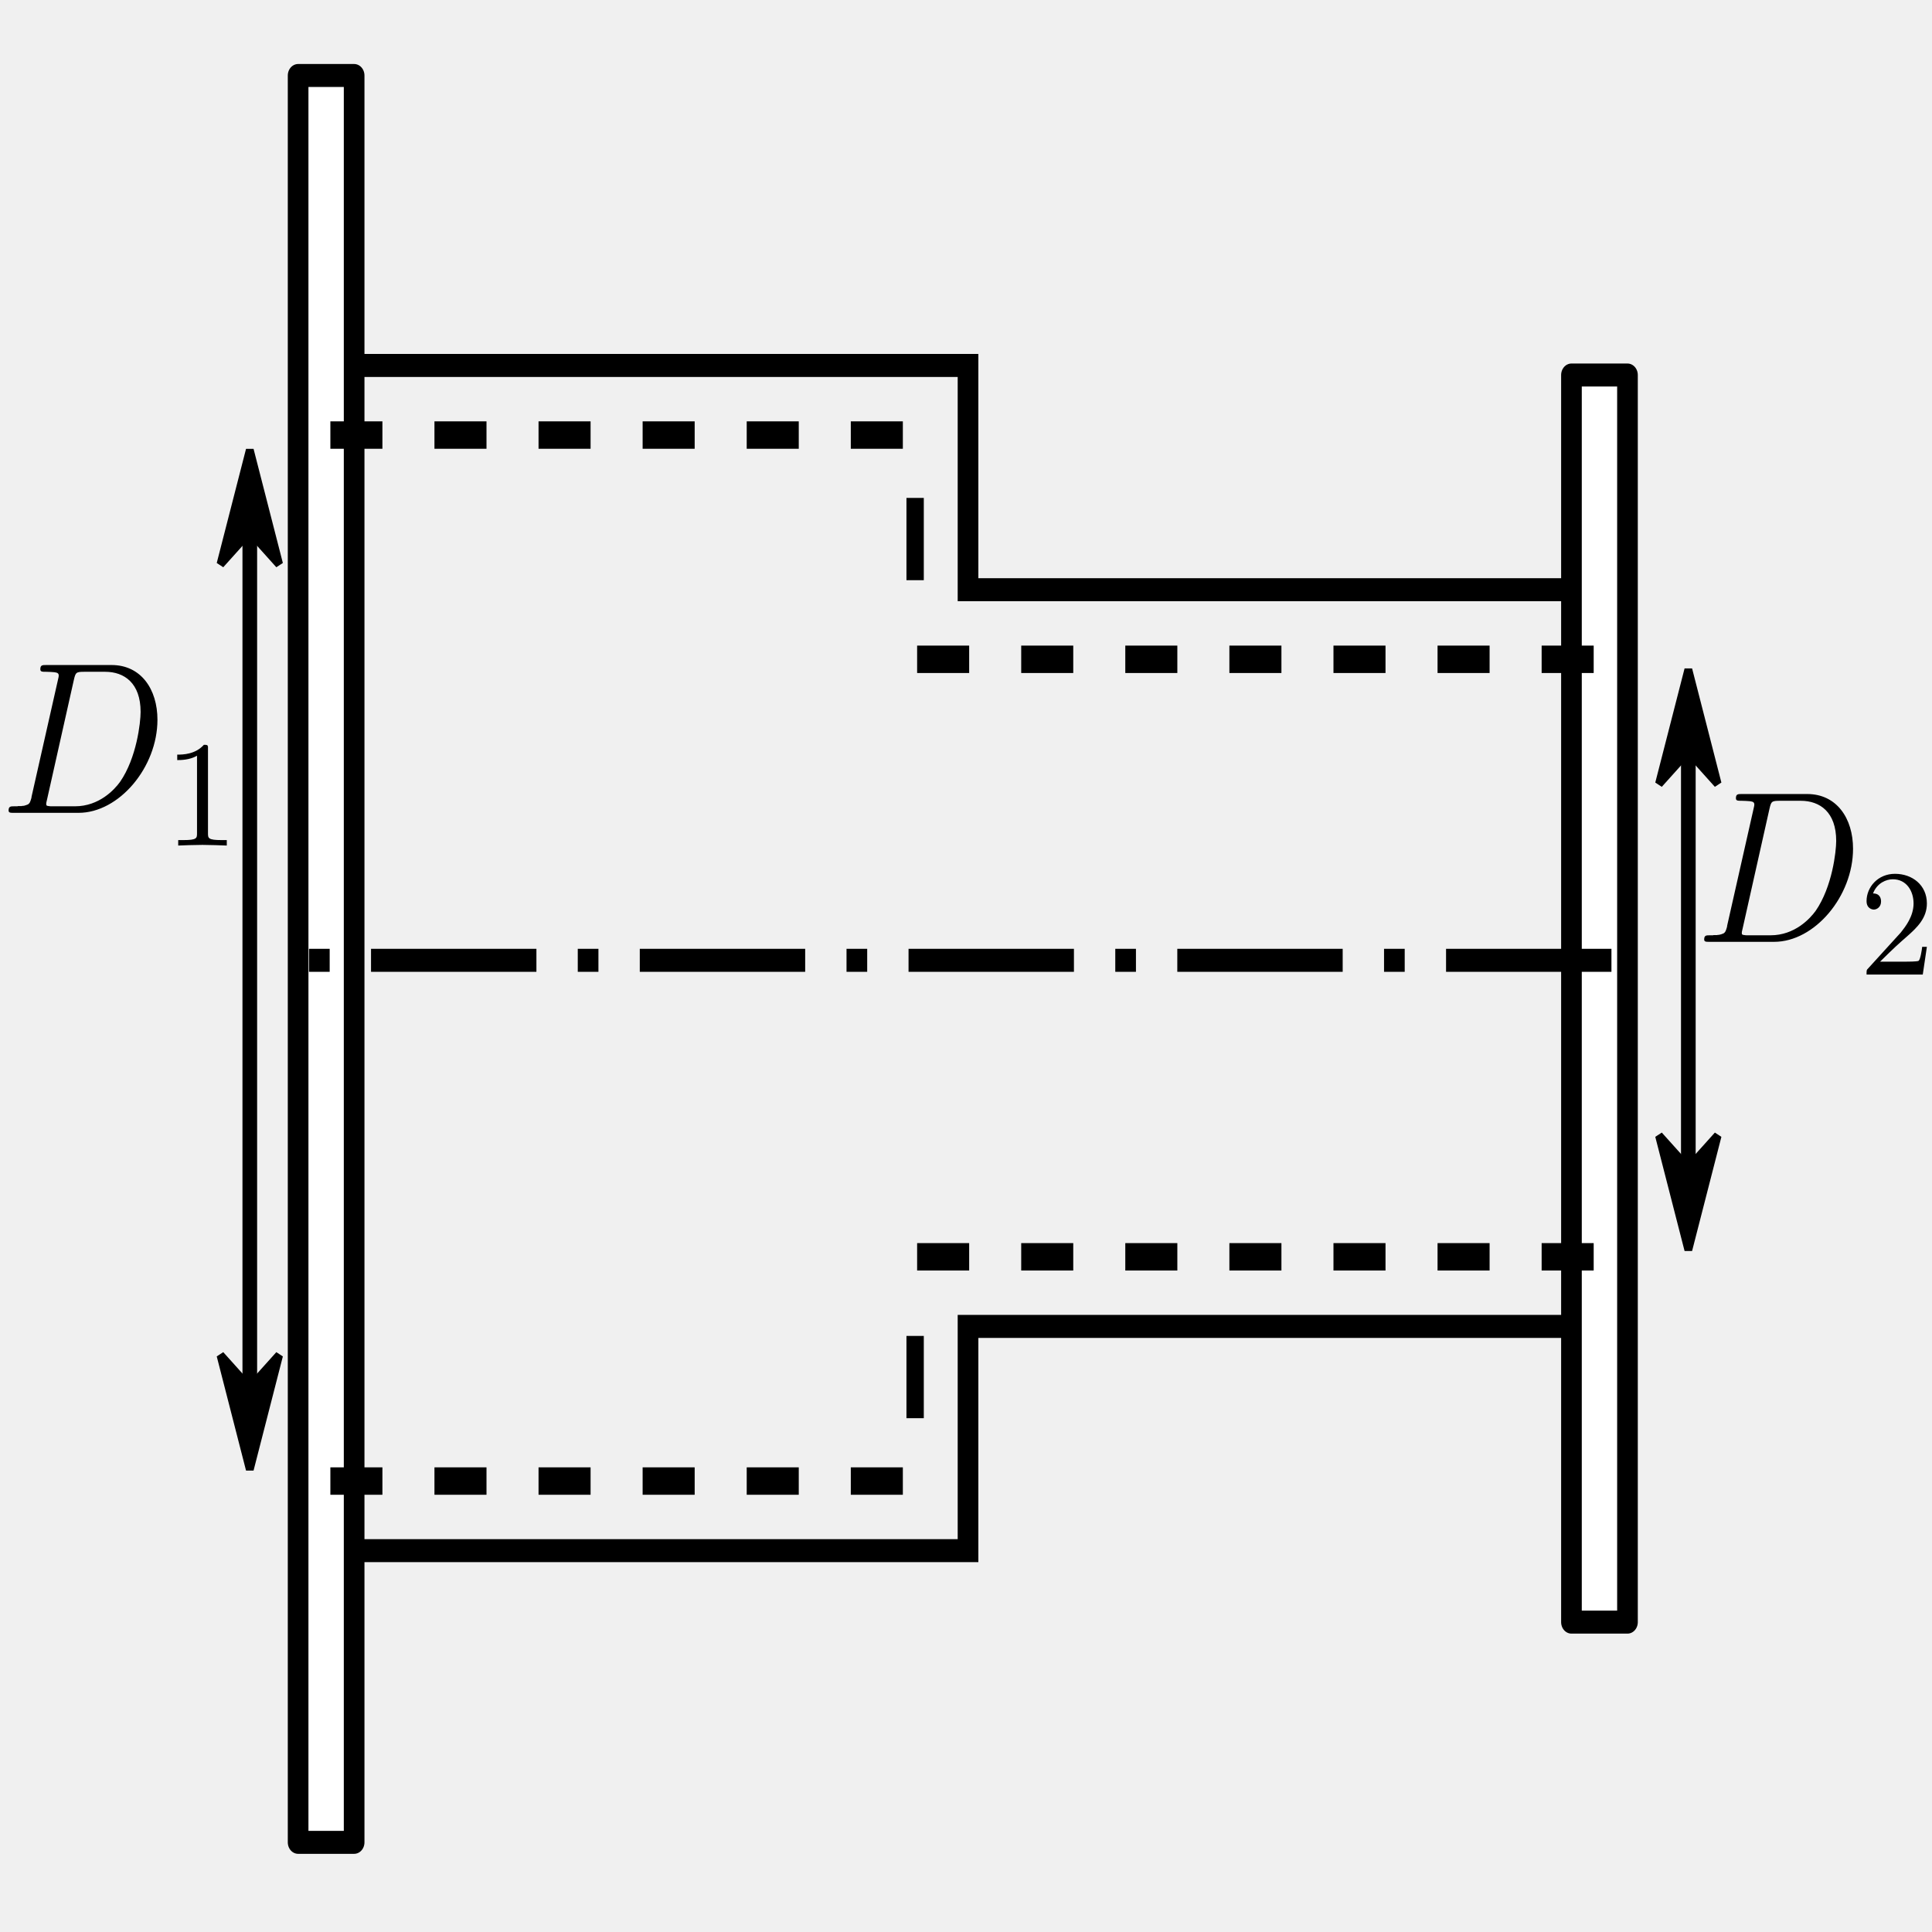
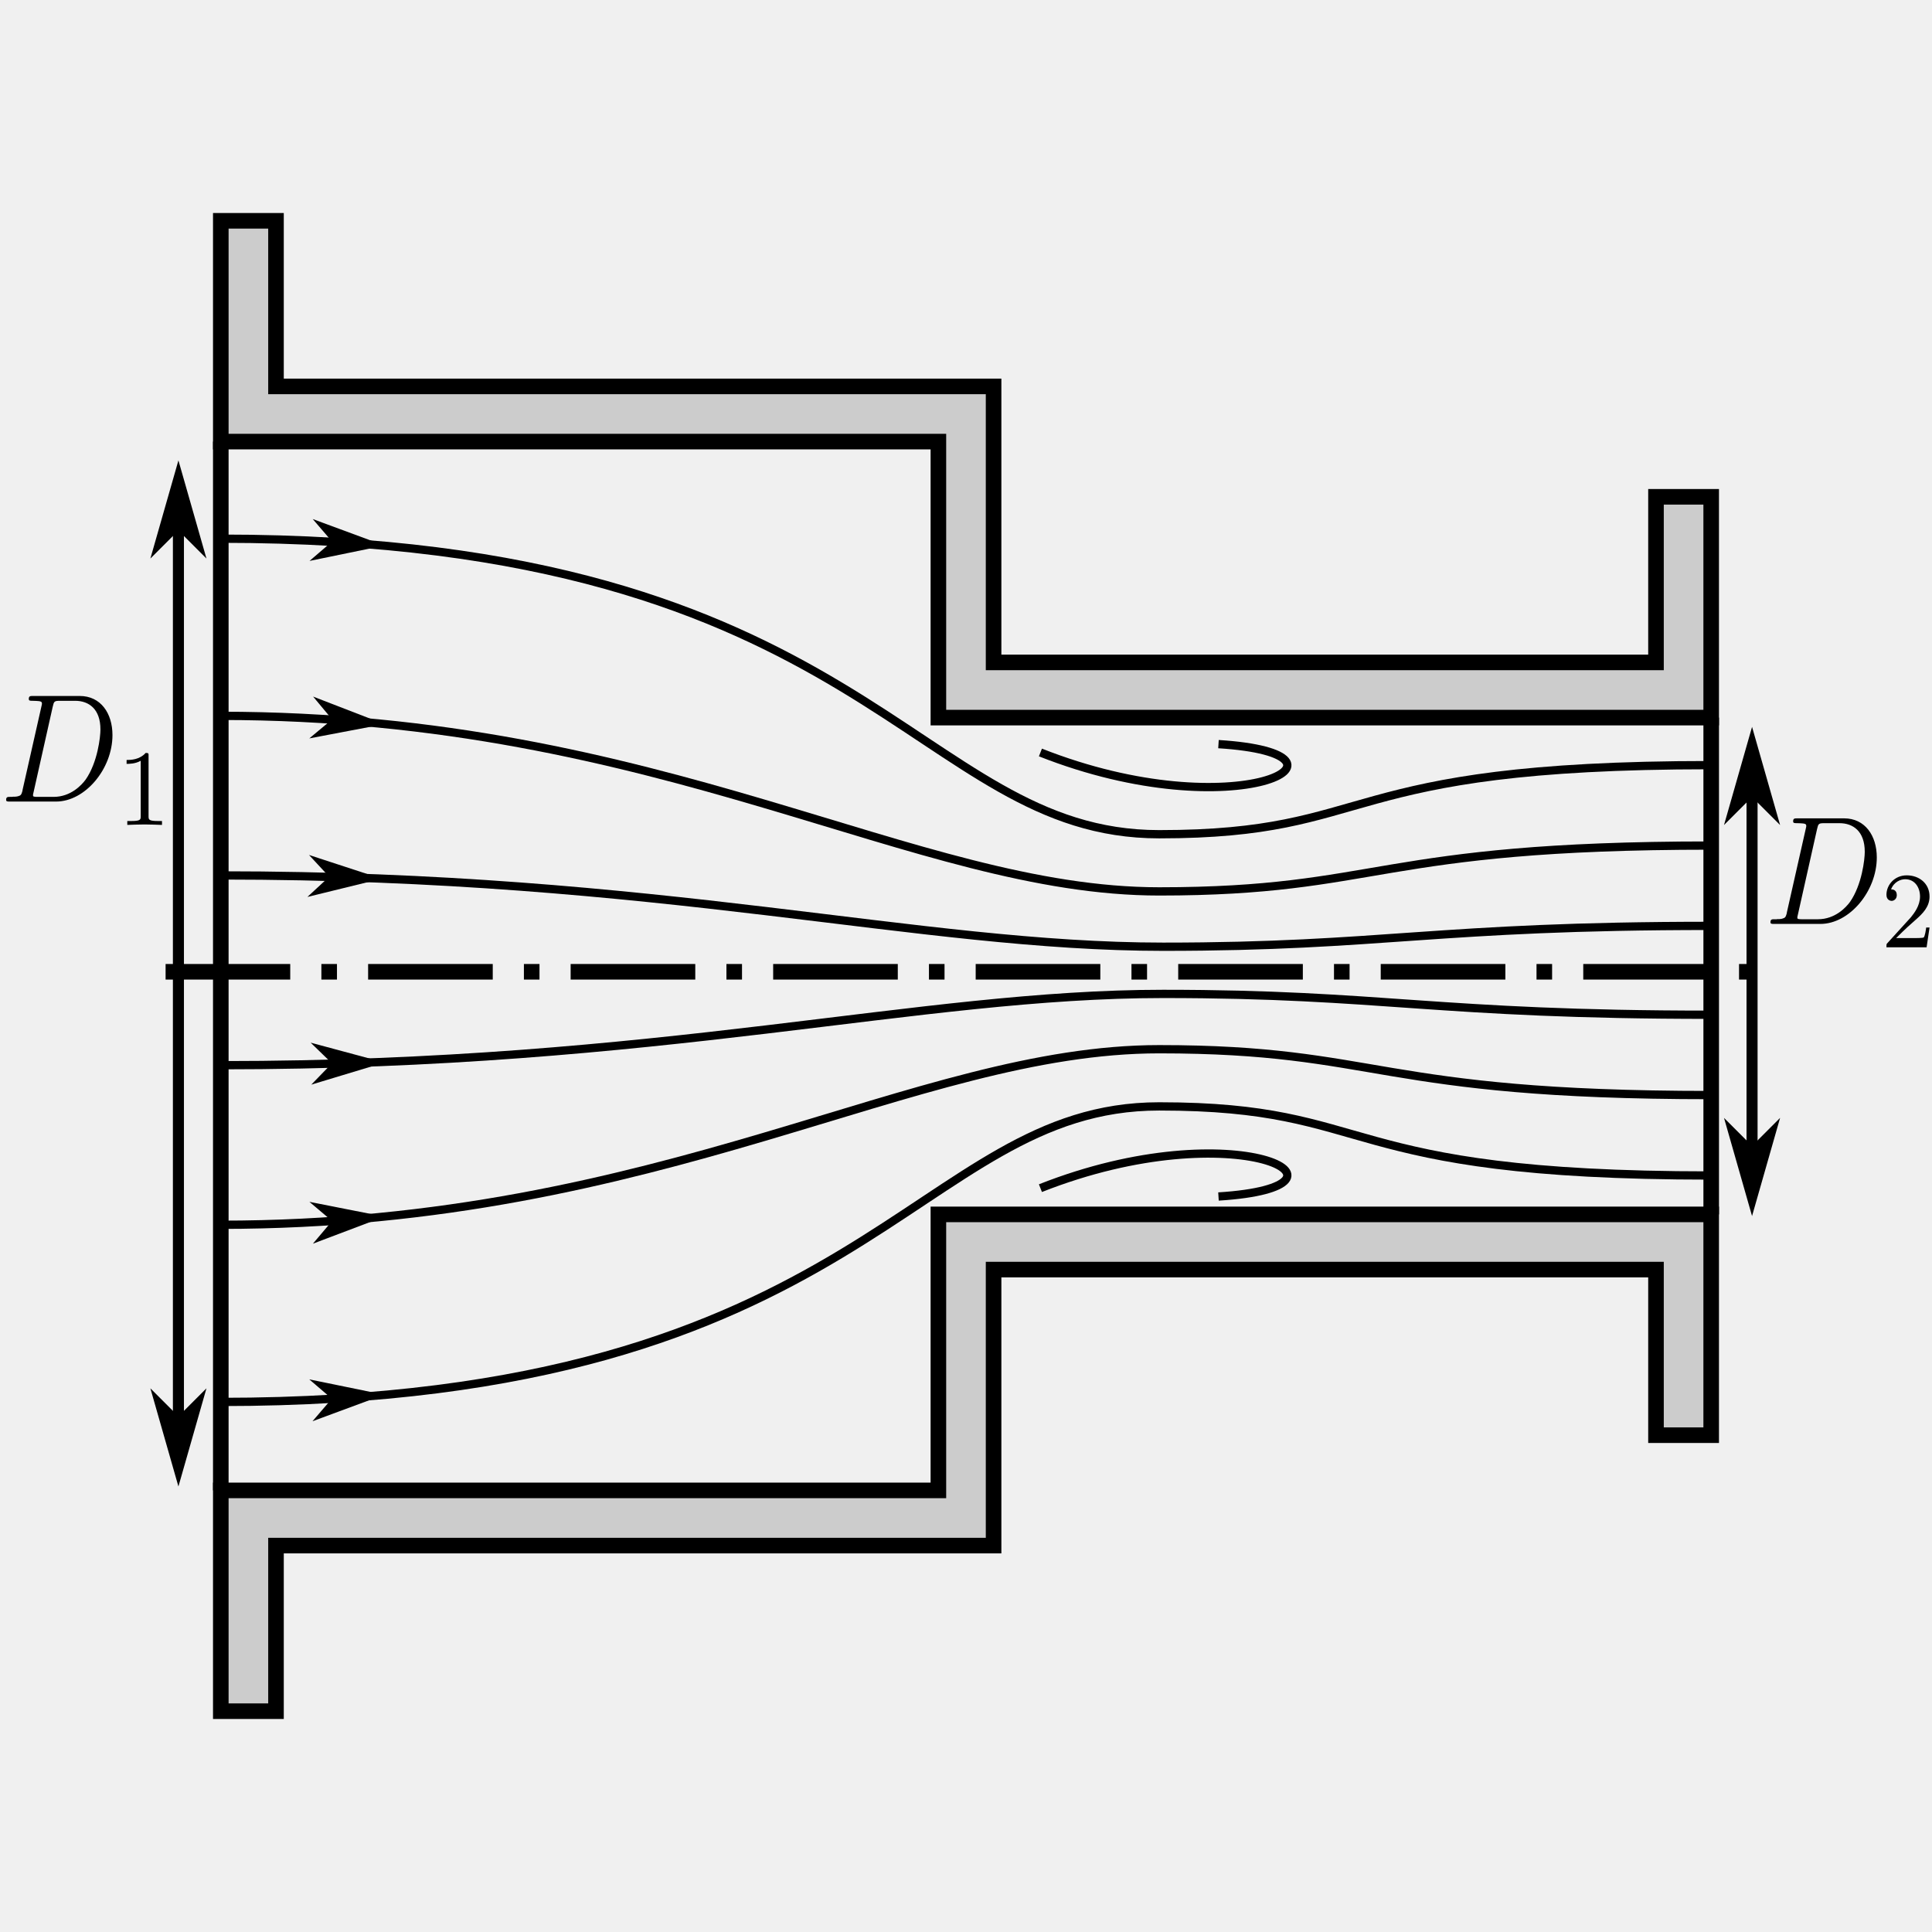
- <svg xmlns="http://www.w3.org/2000/svg" xmlns:ns1="http://www.iki.fi/pav/software/textext/" width="88.583" height="88.583" id="svg3009" version="1.1">
+ <svg xmlns="http://www.w3.org/2000/svg" xmlns:ns1="http://www.iki.fi/pav/software/textext/" width="124.016" height="124.016" id="svg3009" version="1.1">
  <defs id="defs3011">
    <marker style="overflow:visible" id="Arrow1Mstart" refX="0" refY="0" orient="auto">
      <path transform="matrix(0.4,0,0,0.4,4,0)" style="fill-rule:evenodd;stroke:#000000;stroke-width:1pt;marker-start:none" d="M 0,0 5,-5 -12.5,0 5,5 0,0 z" id="path3776" />
    </marker>
    <marker style="overflow:visible" id="Arrow1Mend" refX="0" refY="0" orient="auto">
      <path transform="matrix(-0.4,0,0,-0.4,-4,0)" style="fill-rule:evenodd;stroke:#000000;stroke-width:1pt;marker-start:none" d="M 0,0 5,-5 -12.5,0 5,5 0,0 z" id="path3779" />
    </marker>
    <marker style="overflow:visible" id="Arrow1Mstart-1" refX="0" refY="0" orient="auto">
      <path transform="matrix(0.4,0,0,0.4,4,0)" style="fill-rule:evenodd;stroke:#000000;stroke-width:1pt;marker-start:none" d="M 0,0 5,-5 -12.5,0 5,5 0,0 z" id="path3776-7" />
    </marker>
    <marker style="overflow:visible" id="Arrow1Mend-4" refX="0" refY="0" orient="auto">
      <path transform="matrix(-0.4,0,0,-0.4,-4,0)" style="fill-rule:evenodd;stroke:#000000;stroke-width:1pt;marker-start:none" d="M 0,0 5,-5 -12.5,0 5,5 0,0 z" id="path3779-0" />
    </marker>
  </defs>
-   <g transform="translate(0,-963.7795)" id="layer1">
-     <g id="g3016" transform="matrix(0.7184363,0,0,0.7996733,-1.801892,208.5615)">
-       <path id="path4593" d="m 106.083,1020.46 -41.796,0 0,12.857 -42.438,0" style="fill:none;stroke:#000000;stroke-width:1.319;stroke-linecap:round;stroke-linejoin:miter;stroke-miterlimit:4;stroke-opacity:1;stroke-dasharray:none;stroke-dashoffset:0" />
-       <path style="fill:none;stroke:#000000;stroke-width:1.319;stroke-linecap:round;stroke-linejoin:miter;stroke-miterlimit:4;stroke-opacity:1;stroke-dasharray:none;stroke-dashoffset:0" d="m 106.083,978.219 -41.796,0 0,-12.857 -42.438,0" id="path3853" />
-       <rect transform="scale(-1,1)" style="fill:#ffffff;fill-opacity:1;fill-rule:nonzero;stroke:#000000;stroke-width:1.318;stroke-linecap:round;stroke-linejoin:round;stroke-miterlimit:4;stroke-dasharray:none;stroke-dashoffset:0" id="rect3855" width="3.575" height="101.304" x="-25.109" y="948.737" />
-       <rect transform="scale(-1,1)" y="965.91" x="-106.373" height="71.505" width="3.575" id="rect3843" style="fill:#ffffff;fill-opacity:1;fill-rule:nonzero;stroke:#000000;stroke-width:1.318;stroke-linecap:round;stroke-linejoin:round;stroke-miterlimit:4;stroke-dasharray:none;stroke-dashoffset:0" />
-       <path id="path3823" d="m 105.35,999.469 -83.344,0" style="fill:none;stroke:#000000;stroke-width:1.319;stroke-linecap:butt;stroke-linejoin:miter;stroke-miterlimit:4;stroke-opacity:1;stroke-dasharray:10.555, 2.639, 1.319, 2.639;stroke-dashoffset:0" />
-       <g transform="matrix(-0.7041324,0,0,-1,107.2846,1990.858)" id="g3829">
-         <path style="fill:none;stroke:#000000;stroke-width:1.572;stroke-linecap:butt;stroke-linejoin:miter;stroke-miterlimit:4;stroke-opacity:1;stroke-dasharray:4.717, 4.717;stroke-dashoffset:0" d="m 4.357,1008.648 61.502,0 0,12.857 55.641,0" id="path3831" />
-       </g>
-       <path id="path8895" d="m 18.45,1027.722 0,-56.576" style="fill:none;stroke:#000000;stroke-width:0.935;stroke-linecap:butt;stroke-linejoin:miter;stroke-miterlimit:4;stroke-opacity:1;stroke-dasharray:none;marker-start:url(#Arrow1Mstart);marker-end:url(#Arrow1Mend)" />
-       <path style="fill:none;stroke:#000000;stroke-width:0.935;stroke-linecap:butt;stroke-linejoin:miter;stroke-miterlimit:4;stroke-opacity:1;stroke-dasharray:none;marker-start:url(#Arrow1Mstart);marker-end:url(#Arrow1Mend)" d="m 110.257,1015.132 0,-31.396" id="path4515" />
-       <g id="g4595" transform="matrix(-0.7041324,0,0,1,107.2846,7.8214)">
-         <path id="path4597" d="m 4.357,1008.648 61.502,0 0,12.857 55.641,0" style="fill:none;stroke:#000000;stroke-width:1.572;stroke-linecap:butt;stroke-linejoin:miter;stroke-miterlimit:4;stroke-opacity:1;stroke-dasharray:4.717, 4.717;stroke-dashoffset:0" />
-       </g>
-       <g style="font-style:normal;font-variant:normal;font-weight:normal;font-stretch:normal;letter-spacing:normal;word-spacing:normal;text-anchor:start;fill:none;stroke:#000000;stroke-linecap:butt;stroke-linejoin:miter;stroke-miterlimit:10.433;stroke-opacity:1;stroke-dasharray:none;stroke-dashoffset:0" id="content" transform="matrix(1.25,0,0,-1.25,-276.7309,1874.926)" xml:space="preserve" stroke-miterlimit="10.433" font-style="normal" font-variant="normal" font-weight="normal" font-stretch="normal" font-size-adjust="none" letter-spacing="normal" word-spacing="normal" ns1:text="$D_1$" ns1:preamble="">
-         <path style="fill:#000000;stroke-width:0" d="m 225.01,707.9 -0.01,-0.04 0,-0.03 -0.01,-0.03 -0.01,-0.03 -0.01,-0.03 -0.01,-0.03 -0.01,-0.02 -0.01,-0.03 -0.01,-0.02 -0.01,-0.02 -0.01,-0.02 -0.02,-0.02 -0.01,-0.02 -0.02,-0.01 -0.02,-0.02 -0.02,-0.01 -0.02,-0.01 -0.03,-0.01 -0.03,-0.01 -0.03,-0.01 -0.03,-0.01 -0.02,0 -0.01,-0.01 -0.02,0 -0.02,0 -0.02,-0.01 -0.02,0 -0.02,0 -0.03,0 -0.02,-0.01 -0.02,0 -0.03,0 -0.03,0 -0.02,0 -0.03,0 -0.03,0 -0.03,0 -0.03,-0.01 -0.03,0 -0.04,0 -0.03,0 -0.03,0 -0.04,0 c -0.17,0 -0.28,0 -0.28,-0.19 0,-0.11 0.09,-0.11 0.28,-0.11 h 3.29 l -0.18,0.3 h -1.12 c -0.14,0 -0.16,0 -0.22,0.01 -0.1,0.01 -0.13,0.02 -0.13,0.1 0,0.03 0,0.05 0.05,0.23 l 1.36,5.45 c 0.09,0.35 0.11,0.38 0.54,0.38 h 1.06 c 0.98,0 1.81,-0.52 1.81,-1.84 0,-0.48 -0.2,-2.11 -1.05,-3.21 -0.29,-0.36 -1.07,-1.12 -2.3,-1.12 l 0.18,-0.3 c 2.07,0 4.03,2.09 4.03,4.27 0,1.4 -0.84,2.51 -2.34,2.51 h -3.34 c -0.19,0 -0.3,0 -0.3,-0.19 0,-0.12 0.09,-0.12 0.29,-0.12 0.13,0 0.31,-0.01 0.43,-0.02 0.16,-0.02 0.22,-0.05 0.22,-0.16 0,-0.04 -0.01,-0.07 -0.04,-0.19 z" id="path3038" />
-         <path style="fill:#000000;stroke-width:0" d="m 234.01,710.05 0,0.01 0,0.01 0,0.01 0,0.01 0,0 0,0.01 0,0.01 0,0.01 0,0 0,0.01 0,0.01 0,0 0,0.01 0,0 0,0.01 0,0 0,0.01 0,0 -0.01,0.01 0,0.01 0,0.01 -0.01,0 0,0.01 0,0.01 -0.01,0 0,0.01 -0.01,0 -0.01,0 0,0.01 -0.01,0 -0.01,0 -0.01,0 -0.01,0 0,0 -0.01,0 0,0.01 -0.01,0 0,0 -0.01,0 -0.01,0 0,0 -0.01,0 -0.01,0 -0.01,0 0,0 -0.01,0 -0.01,0 -0.01,0 -0.01,0 -0.01,0 c -0.44,-0.44 -1.07,-0.45 -1.36,-0.45 v -0.25 c 0.17,0 0.63,0 1.01,0.2 v -3.55 c 0,-0.23 0,-0.32 -0.7,-0.32 h -0.26 v -0.25 c 0.12,0.01 0.98,0.03 1.24,0.03 0.21,0 1.09,-0.02 1.24,-0.03 v 0.25 h -0.26 c -0.7,0 -0.7,0.09 -0.7,0.32 z" id="path3040" />
-       </g>
-       <g style="font-style:normal;font-variant:normal;font-weight:normal;font-stretch:normal;letter-spacing:normal;word-spacing:normal;text-anchor:start;fill:none;stroke:#000000;stroke-linecap:butt;stroke-linejoin:miter;stroke-miterlimit:10.433;stroke-opacity:1;stroke-dasharray:none;stroke-dashoffset:0" ns1:preamble="" ns1:text="$D_2$" word-spacing="normal" letter-spacing="normal" font-size-adjust="none" font-stretch="normal" font-weight="normal" font-variant="normal" font-style="normal" stroke-miterlimit="10.433" xml:space="preserve" transform="matrix(1.25,0,0,-1.25,-168.5187,1882.322)" id="g3110">
-         <path id="path3112" d="m 225.01,707.9 -0.01,-0.04 0,-0.03 -0.01,-0.03 -0.01,-0.03 -0.01,-0.03 -0.01,-0.03 -0.01,-0.02 -0.01,-0.03 -0.01,-0.02 -0.01,-0.02 -0.01,-0.02 -0.02,-0.02 -0.01,-0.02 -0.02,-0.01 -0.02,-0.02 -0.02,-0.01 -0.02,-0.01 -0.03,-0.01 -0.03,-0.01 -0.03,-0.01 -0.03,-0.01 -0.02,0 -0.01,-0.01 -0.02,0 -0.02,0 -0.02,-0.01 -0.02,0 -0.02,0 -0.03,0 -0.02,-0.01 -0.02,0 -0.03,0 -0.03,0 -0.02,0 -0.03,0 -0.03,0 -0.03,0 -0.03,-0.01 -0.03,0 -0.04,0 -0.03,0 -0.03,0 -0.04,0 c -0.17,0 -0.28,0 -0.28,-0.19 0,-0.11 0.09,-0.11 0.28,-0.11 h 3.29 l -0.18,0.3 h -1.12 c -0.14,0 -0.16,0 -0.22,0.01 -0.1,0.01 -0.13,0.02 -0.13,0.1 0,0.03 0,0.05 0.05,0.23 l 1.36,5.45 c 0.09,0.35 0.11,0.38 0.54,0.38 h 1.06 c 0.98,0 1.81,-0.52 1.81,-1.84 0,-0.48 -0.2,-2.11 -1.05,-3.21 -0.29,-0.36 -1.07,-1.12 -2.3,-1.12 l 0.18,-0.3 c 2.07,0 4.03,2.09 4.03,4.27 0,1.4 -0.84,2.51 -2.34,2.51 h -3.34 c -0.19,0 -0.3,0 -0.3,-0.19 0,-0.12 0.09,-0.12 0.29,-0.12 0.13,0 0.31,-0.01 0.43,-0.02 0.16,-0.02 0.22,-0.05 0.22,-0.16 0,-0.04 -0.01,-0.07 -0.04,-0.19 z" style="fill:#000000;stroke-width:0" />
-         <path id="path3114" d="m 235.2,706.9 h -0.24 c -0.02,-0.16 -0.09,-0.57 -0.18,-0.64 -0.06,-0.04 -0.59,-0.04 -0.69,-0.04 h -1.28 c 0.73,0.65 0.97,0.84 1.39,1.17 0.52,0.41 1,0.84 1,1.5 0,0.84 -0.74,1.36 -1.63,1.36 -0.87,0 -1.45,-0.61 -1.45,-1.25 0,-0.35 0.3,-0.39 0.37,-0.39 0.16,0 0.37,0.12 0.37,0.37 0,0.13 -0.05,0.37 -0.41,0.37 0.21,0.49 0.69,0.65 1.01,0.65 0.7,0 1.06,-0.54 1.06,-1.11 0,-0.6 -0.43,-1.08 -0.65,-1.33 l -1.68,-1.66 c -0.07,-0.06 -0.07,-0.07 -0.07,-0.27 h 2.87 z" style="fill:#000000;stroke-width:0" />
-       </g>
+   <g transform="translate(0,-928.3465)" id="layer1">
+     <path style="fill:none;stroke:#000000;stroke-width:0.709;stroke-linecap:butt;stroke-linejoin:miter;stroke-miterlimit:4;stroke-opacity:1;stroke-dasharray:none;marker-start:url(#Arrow1Mstart);marker-end:url(#Arrow1Mend)" d="m 11.453,1022.367 0,-63.071" id="path8895" />
+     <path id="path4515" d="m 112.465,1005.008 0,-28.606" style="fill:none;stroke:#000000;stroke-width:0.709;stroke-linecap:butt;stroke-linejoin:miter;stroke-miterlimit:4;stroke-opacity:1;stroke-dasharray:none;marker-start:url(#Arrow1Mstart);marker-end:url(#Arrow1Mend)" />
+     <g ns1:preamble="" ns1:text="$D_1$" word-spacing="normal" letter-spacing="normal" font-size-adjust="none" font-stretch="normal" font-weight="normal" font-variant="normal" font-style="normal" stroke-miterlimit="10.433" xml:space="preserve" transform="matrix(0.8980453,0,0,-0.9995917,-200.6154,1686.64)" id="content" style="font-style:normal;font-variant:normal;font-weight:normal;font-stretch:normal;letter-spacing:normal;word-spacing:normal;text-anchor:start;fill:none;stroke:#000000;stroke-linecap:butt;stroke-linejoin:miter;stroke-miterlimit:10.433;stroke-opacity:1;stroke-dasharray:none;stroke-dashoffset:0">
+       <path id="path3038" d="m 225.01,707.9 -0.01,-0.04 0,-0.03 -0.01,-0.03 -0.01,-0.03 -0.01,-0.03 -0.01,-0.03 -0.01,-0.02 -0.01,-0.03 -0.01,-0.02 -0.01,-0.02 -0.01,-0.02 -0.02,-0.02 -0.01,-0.02 -0.02,-0.01 -0.02,-0.02 -0.02,-0.01 -0.02,-0.01 -0.03,-0.01 -0.03,-0.01 -0.03,-0.01 -0.03,-0.01 -0.02,0 -0.01,-0.01 -0.02,0 -0.02,0 -0.02,-0.01 -0.02,0 -0.02,0 -0.03,0 -0.02,-0.01 -0.02,0 -0.03,0 -0.03,0 -0.02,0 -0.03,0 -0.03,0 -0.03,0 -0.03,-0.01 -0.03,0 -0.04,0 -0.03,0 -0.03,0 -0.04,0 c -0.17,0 -0.28,0 -0.28,-0.19 0,-0.11 0.09,-0.11 0.28,-0.11 h 3.29 l -0.18,0.3 h -1.12 c -0.14,0 -0.16,0 -0.22,0.01 -0.1,0.01 -0.13,0.02 -0.13,0.1 0,0.03 0,0.05 0.05,0.23 l 1.36,5.45 c 0.09,0.35 0.11,0.38 0.54,0.38 h 1.06 c 0.98,0 1.81,-0.52 1.81,-1.84 0,-0.48 -0.2,-2.11 -1.05,-3.21 -0.29,-0.36 -1.07,-1.12 -2.3,-1.12 l 0.18,-0.3 c 2.07,0 4.03,2.09 4.03,4.27 0,1.4 -0.84,2.51 -2.34,2.51 h -3.34 c -0.19,0 -0.3,0 -0.3,-0.19 0,-0.12 0.09,-0.12 0.29,-0.12 0.13,0 0.31,-0.01 0.43,-0.02 0.16,-0.02 0.22,-0.05 0.22,-0.16 0,-0.04 -0.01,-0.07 -0.04,-0.19 z" style="fill:#000000;stroke-width:0" />
+       <path id="path3040" d="m 234.01,710.05 0,0.01 0,0.01 0,0.01 0,0.01 0,0 0,0.01 0,0.01 0,0.01 0,0 0,0.01 0,0.01 0,0 0,0.01 0,0 0,0.01 0,0 0,0.01 0,0 -0.01,0.01 0,0.01 0,0.01 -0.01,0 0,0.01 0,0.01 -0.01,0 0,0.01 -0.01,0 -0.01,0 0,0.01 -0.01,0 -0.01,0 -0.01,0 -0.01,0 0,0 -0.01,0 0,0.01 -0.01,0 0,0 -0.01,0 -0.01,0 0,0 -0.01,0 -0.01,0 -0.01,0 0,0 -0.01,0 -0.01,0 -0.01,0 -0.01,0 -0.01,0 c -0.44,-0.44 -1.07,-0.45 -1.36,-0.45 v -0.25 c 0.17,0 0.63,0 1.01,0.2 v -3.55 c 0,-0.23 0,-0.32 -0.7,-0.32 h -0.26 v -0.25 c 0.12,0.01 0.98,0.03 1.24,0.03 0.21,0 1.09,-0.02 1.24,-0.03 v 0.25 h -0.26 c -0.7,0 -0.7,0.09 -0.7,0.32 z" style="fill:#000000;stroke-width:0" />
    </g>
+     <g id="g3110" transform="matrix(0.8980453,0,0,-0.9995917,-87.36219,1694.495)" xml:space="preserve" stroke-miterlimit="10.433" font-style="normal" font-variant="normal" font-weight="normal" font-stretch="normal" font-size-adjust="none" letter-spacing="normal" word-spacing="normal" ns1:text="$D_2$" ns1:preamble="" style="font-style:normal;font-variant:normal;font-weight:normal;font-stretch:normal;letter-spacing:normal;word-spacing:normal;text-anchor:start;fill:none;stroke:#000000;stroke-linecap:butt;stroke-linejoin:miter;stroke-miterlimit:10.433;stroke-opacity:1;stroke-dasharray:none;stroke-dashoffset:0">
+       <path style="fill:#000000;stroke-width:0" d="m 225.01,707.9 -0.01,-0.04 0,-0.03 -0.01,-0.03 -0.01,-0.03 -0.01,-0.03 -0.01,-0.03 -0.01,-0.02 -0.01,-0.03 -0.01,-0.02 -0.01,-0.02 -0.01,-0.02 -0.02,-0.02 -0.01,-0.02 -0.02,-0.01 -0.02,-0.02 -0.02,-0.01 -0.02,-0.01 -0.03,-0.01 -0.03,-0.01 -0.03,-0.01 -0.03,-0.01 -0.02,0 -0.01,-0.01 -0.02,0 -0.02,0 -0.02,-0.01 -0.02,0 -0.02,0 -0.03,0 -0.02,-0.01 -0.02,0 -0.03,0 -0.03,0 -0.02,0 -0.03,0 -0.03,0 -0.03,0 -0.03,-0.01 -0.03,0 -0.04,0 -0.03,0 -0.03,0 -0.04,0 c -0.17,0 -0.28,0 -0.28,-0.19 0,-0.11 0.09,-0.11 0.28,-0.11 h 3.29 l -0.18,0.3 h -1.12 c -0.14,0 -0.16,0 -0.22,0.01 -0.1,0.01 -0.13,0.02 -0.13,0.1 0,0.03 0,0.05 0.05,0.23 l 1.36,5.45 c 0.09,0.35 0.11,0.38 0.54,0.38 h 1.06 c 0.98,0 1.81,-0.52 1.81,-1.84 0,-0.48 -0.2,-2.11 -1.05,-3.21 -0.29,-0.36 -1.07,-1.12 -2.3,-1.12 l 0.18,-0.3 c 2.07,0 4.03,2.09 4.03,4.27 0,1.4 -0.84,2.51 -2.34,2.51 h -3.34 c -0.19,0 -0.3,0 -0.3,-0.19 0,-0.12 0.09,-0.12 0.29,-0.12 0.13,0 0.31,-0.01 0.43,-0.02 0.16,-0.02 0.22,-0.05 0.22,-0.16 0,-0.04 -0.01,-0.07 -0.04,-0.19 z" id="path3112" />
+       <path style="fill:#000000;stroke-width:0" d="m 235.2,706.9 h -0.24 c -0.02,-0.16 -0.09,-0.57 -0.18,-0.64 -0.06,-0.04 -0.59,-0.04 -0.69,-0.04 h -1.28 c 0.73,0.65 0.97,0.84 1.39,1.17 0.52,0.41 1,0.84 1,1.5 0,0.84 -0.74,1.36 -1.63,1.36 -0.87,0 -1.45,-0.61 -1.45,-1.25 0,-0.35 0.3,-0.39 0.37,-0.39 0.16,0 0.37,0.12 0.37,0.37 0,0.13 -0.05,0.37 -0.41,0.37 0.21,0.49 0.69,0.65 1.01,0.65 0.7,0 1.06,-0.54 1.06,-1.11 0,-0.6 -0.43,-1.08 -0.65,-1.33 l -1.68,-1.66 c -0.07,-0.06 -0.07,-0.07 -0.07,-0.27 h 2.87 z" id="path3114" />
+     </g>
+     <path style="fill:none;stroke:#000000;stroke-width:1;stroke-linecap:butt;stroke-linejoin:miter;stroke-miterlimit:4;stroke-opacity:1;stroke-dasharray:8, 2, 1, 2;stroke-dashoffset:0" d="m 10.63,990.726 102.756,0" id="path3848" />
+     <path style="fill:#cccccc;stroke:#000000;stroke-width:1px;stroke-linecap:butt;stroke-linejoin:miter;stroke-opacity:1" d="m 14.173,942.52 -10e-7,14.173 46.063,0 0,17.717 49.606,0 0,-14.173 -3.543,0 0,10.63 -42.52,0 0,-17.717 -46.063,0 0,-10.63 z" id="path3033" />
+     <path id="path3035" d="m 14.173,1038.189 0,-14.173 46.063,0 0,-17.717 49.606,0 0,14.173 -3.543,0 0,-10.63 -42.52,0 0,17.717 -46.063,0 0,10.63 z" style="fill:#cccccc;stroke:#000000;stroke-width:1px;stroke-linecap:butt;stroke-linejoin:miter;stroke-opacity:1" />
+     <path style="fill:none;stroke:#000000;stroke-width:1px;stroke-linecap:butt;stroke-linejoin:miter;stroke-opacity:1" d="m 14.173,28.346 0,67.323" id="path3835" transform="translate(0,928.3465)" />
+     <path style="fill:none;stroke:#000000;stroke-width:1px;stroke-linecap:butt;stroke-linejoin:miter;stroke-opacity:1" d="m 109.843,46.063 0,31.89" id="path3837" transform="translate(0,928.3465)" />
+   </g>
+   <g id="layer2">
+     <g id="g3845" transform="translate(0,-0.3571429)" style="stroke-width:0.531;stroke-miterlimit:4;stroke-dasharray:none">
+       <path id="path3041" d="m 14.173,46.308 c 28.346,0 44.516,11.269 60.236,11.269 14.173,0 13.967,-2.943 35.433,-2.943" style="fill:none;stroke:#000000;stroke-width:0.531;stroke-linecap:butt;stroke-linejoin:miter;stroke-miterlimit:4;stroke-opacity:1;stroke-dasharray:none" />
+       <path style="fill:none;stroke:#000000;stroke-width:0.531;stroke-linecap:butt;stroke-linejoin:miter;stroke-miterlimit:4;stroke-opacity:1;stroke-dasharray:none" d="m 14.173,34.936 c 41.485,0 44.516,18.971 60.236,18.971 14.173,0 11.109,-4.436 35.433,-4.436" id="path3839" />
+       <path id="path3841" d="m 14.173,56.551 c 28.346,0 44.769,4.577 60.489,4.577 14.173,0 17.464,-1.338 35.181,-1.338" style="fill:none;stroke:#000000;stroke-width:0.531;stroke-linecap:butt;stroke-linejoin:miter;stroke-miterlimit:4;stroke-opacity:1;stroke-dasharray:none" />
+       <path id="path3843" d="m 66.786,48.659 c 12.642,4.993 21.63,0.102 11.429,-0.536" style="fill:none;stroke:#000000;stroke-width:0.531;stroke-linecap:butt;stroke-linejoin:miter;stroke-miterlimit:4;stroke-opacity:1;stroke-dasharray:none" />
+     </g>
+     <g id="g3851" transform="matrix(1,0,0,-1,0,124.927)" style="stroke-width:0.531;stroke-miterlimit:4;stroke-dasharray:none">
+       <path style="fill:none;stroke:#000000;stroke-width:0.531;stroke-linecap:butt;stroke-linejoin:miter;stroke-miterlimit:4;stroke-opacity:1;stroke-dasharray:none" d="m 14.173,46.308 c 28.346,0 44.516,11.269 60.236,11.269 14.173,0 13.967,-2.943 35.433,-2.943" id="path3853" />
+       <path id="path3855" d="m 14.173,34.936 c 41.485,0 44.516,18.971 60.236,18.971 14.173,0 11.109,-4.436 35.433,-4.436" style="fill:none;stroke:#000000;stroke-width:0.531;stroke-linecap:butt;stroke-linejoin:miter;stroke-miterlimit:4;stroke-opacity:1;stroke-dasharray:none" />
+       <path style="fill:none;stroke:#000000;stroke-width:0.531;stroke-linecap:butt;stroke-linejoin:miter;stroke-miterlimit:4;stroke-opacity:1;stroke-dasharray:none" d="m 14.173,56.551 c 28.346,0 44.769,4.577 60.489,4.577 14.173,0 17.464,-1.338 35.181,-1.338" id="path3857" />
+       <path style="fill:none;stroke:#000000;stroke-width:0.531;stroke-linecap:butt;stroke-linejoin:miter;stroke-miterlimit:4;stroke-opacity:1;stroke-dasharray:none" d="m 66.786,48.659 c 12.642,4.993 21.63,0.102 11.429,-0.536" id="path3859" />
+     </g>
+     <path style="fill:none;stroke:#000000;stroke-width:0.531;stroke-linecap:butt;stroke-linejoin:miter;stroke-miterlimit:4;stroke-opacity:1;stroke-dasharray:none;marker-end:url(#Arrow1Mend-4)" d="m 21.371,56.288 2.083,0.079" id="path3861" />
+     <path id="path4051" d="m 21.55,68.252 2.083,-0.032" style="fill:none;stroke:#000000;stroke-width:0.531;stroke-linecap:butt;stroke-linejoin:miter;stroke-miterlimit:4;stroke-opacity:1;stroke-dasharray:none;marker-end:url(#Arrow1Mend-4)" />
+     <path style="fill:none;stroke:#000000;stroke-width:0.531;stroke-linecap:butt;stroke-linejoin:miter;stroke-miterlimit:4;stroke-opacity:1;stroke-dasharray:none;marker-end:url(#Arrow1Mend-4)" d="m 21.55,46.199 2.083,0.189" id="path4053" />
+     <path id="path4055" d="m 21.55,34.781 2.083,0.158" style="fill:none;stroke:#000000;stroke-width:0.531;stroke-linecap:butt;stroke-linejoin:miter;stroke-miterlimit:4;stroke-opacity:1;stroke-dasharray:none;marker-end:url(#Arrow1Mend-4)" />
+     <path style="fill:none;stroke:#000000;stroke-width:0.531;stroke-linecap:butt;stroke-linejoin:miter;stroke-miterlimit:4;stroke-opacity:1;stroke-dasharray:none;marker-end:url(#Arrow1Mend-4)" d="m 21.55,78.358 2.083,-0.174" id="path4057" />
+     <path id="path4059" d="m 21.55,89.765 2.068,-0.158" style="fill:none;stroke:#000000;stroke-width:0.531;stroke-linecap:butt;stroke-linejoin:miter;stroke-miterlimit:4;stroke-opacity:1;stroke-dasharray:none;marker-end:url(#Arrow1Mend-4)" />
  </g>
</svg>
